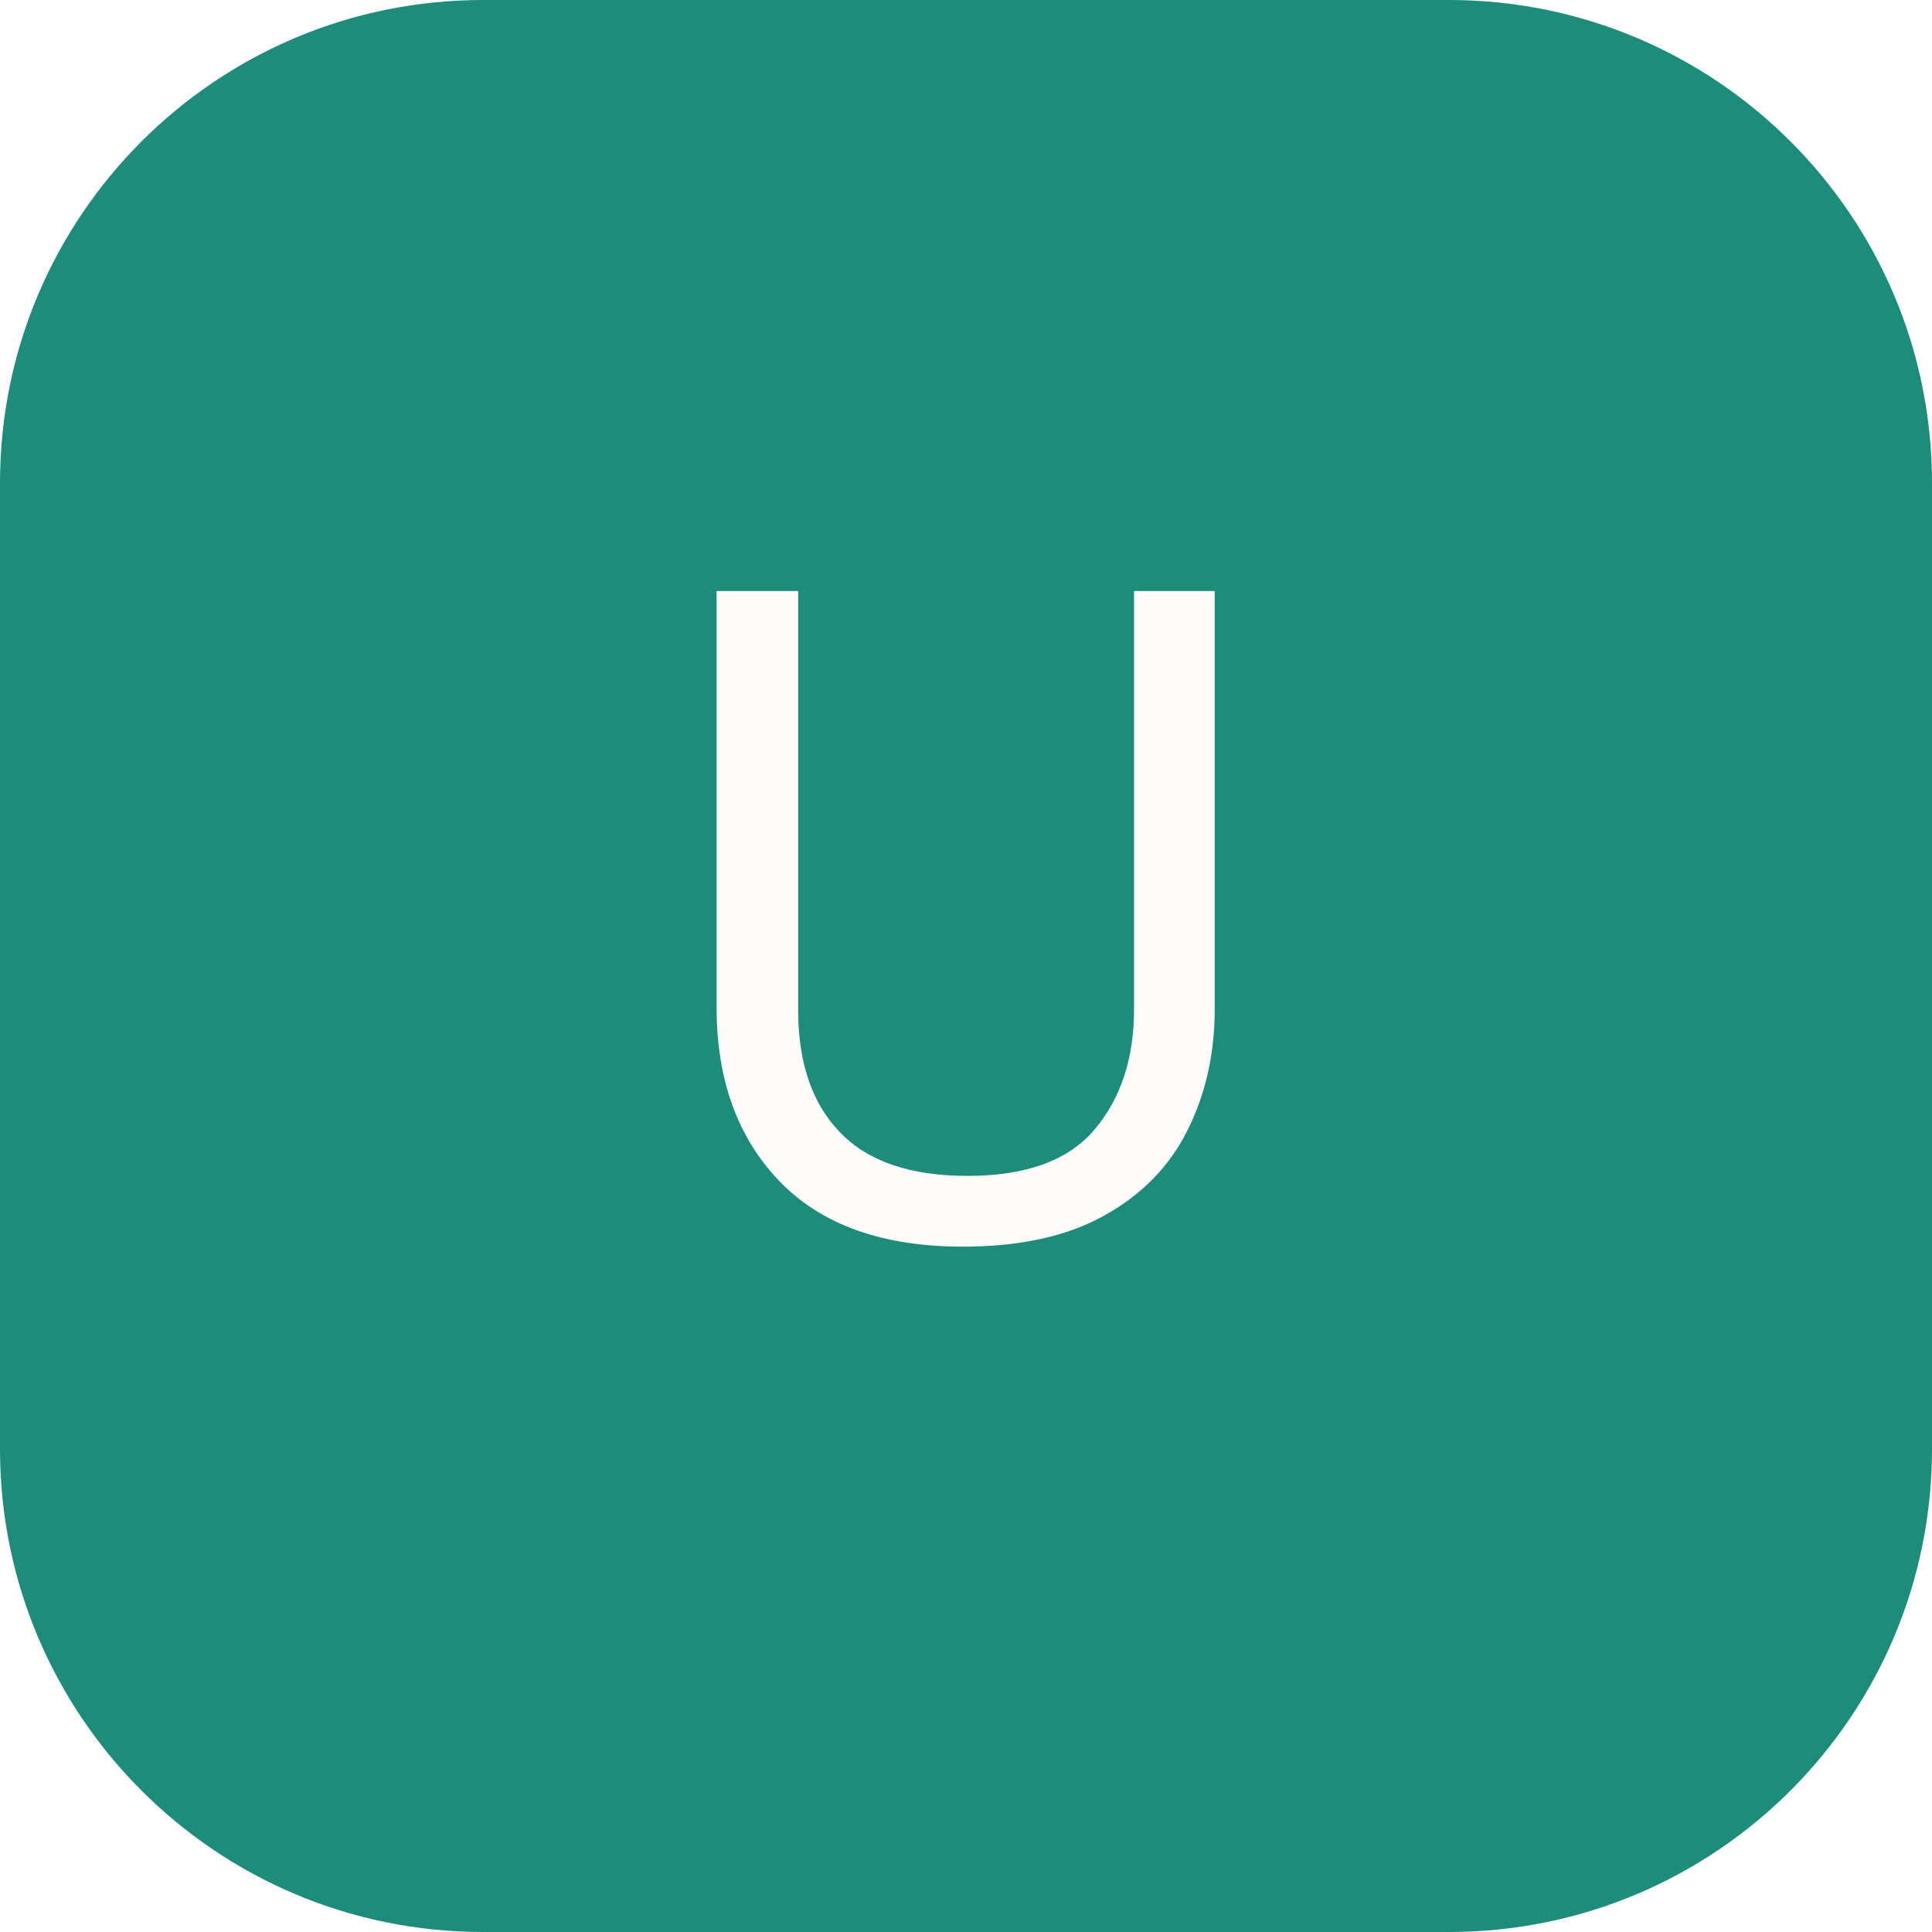
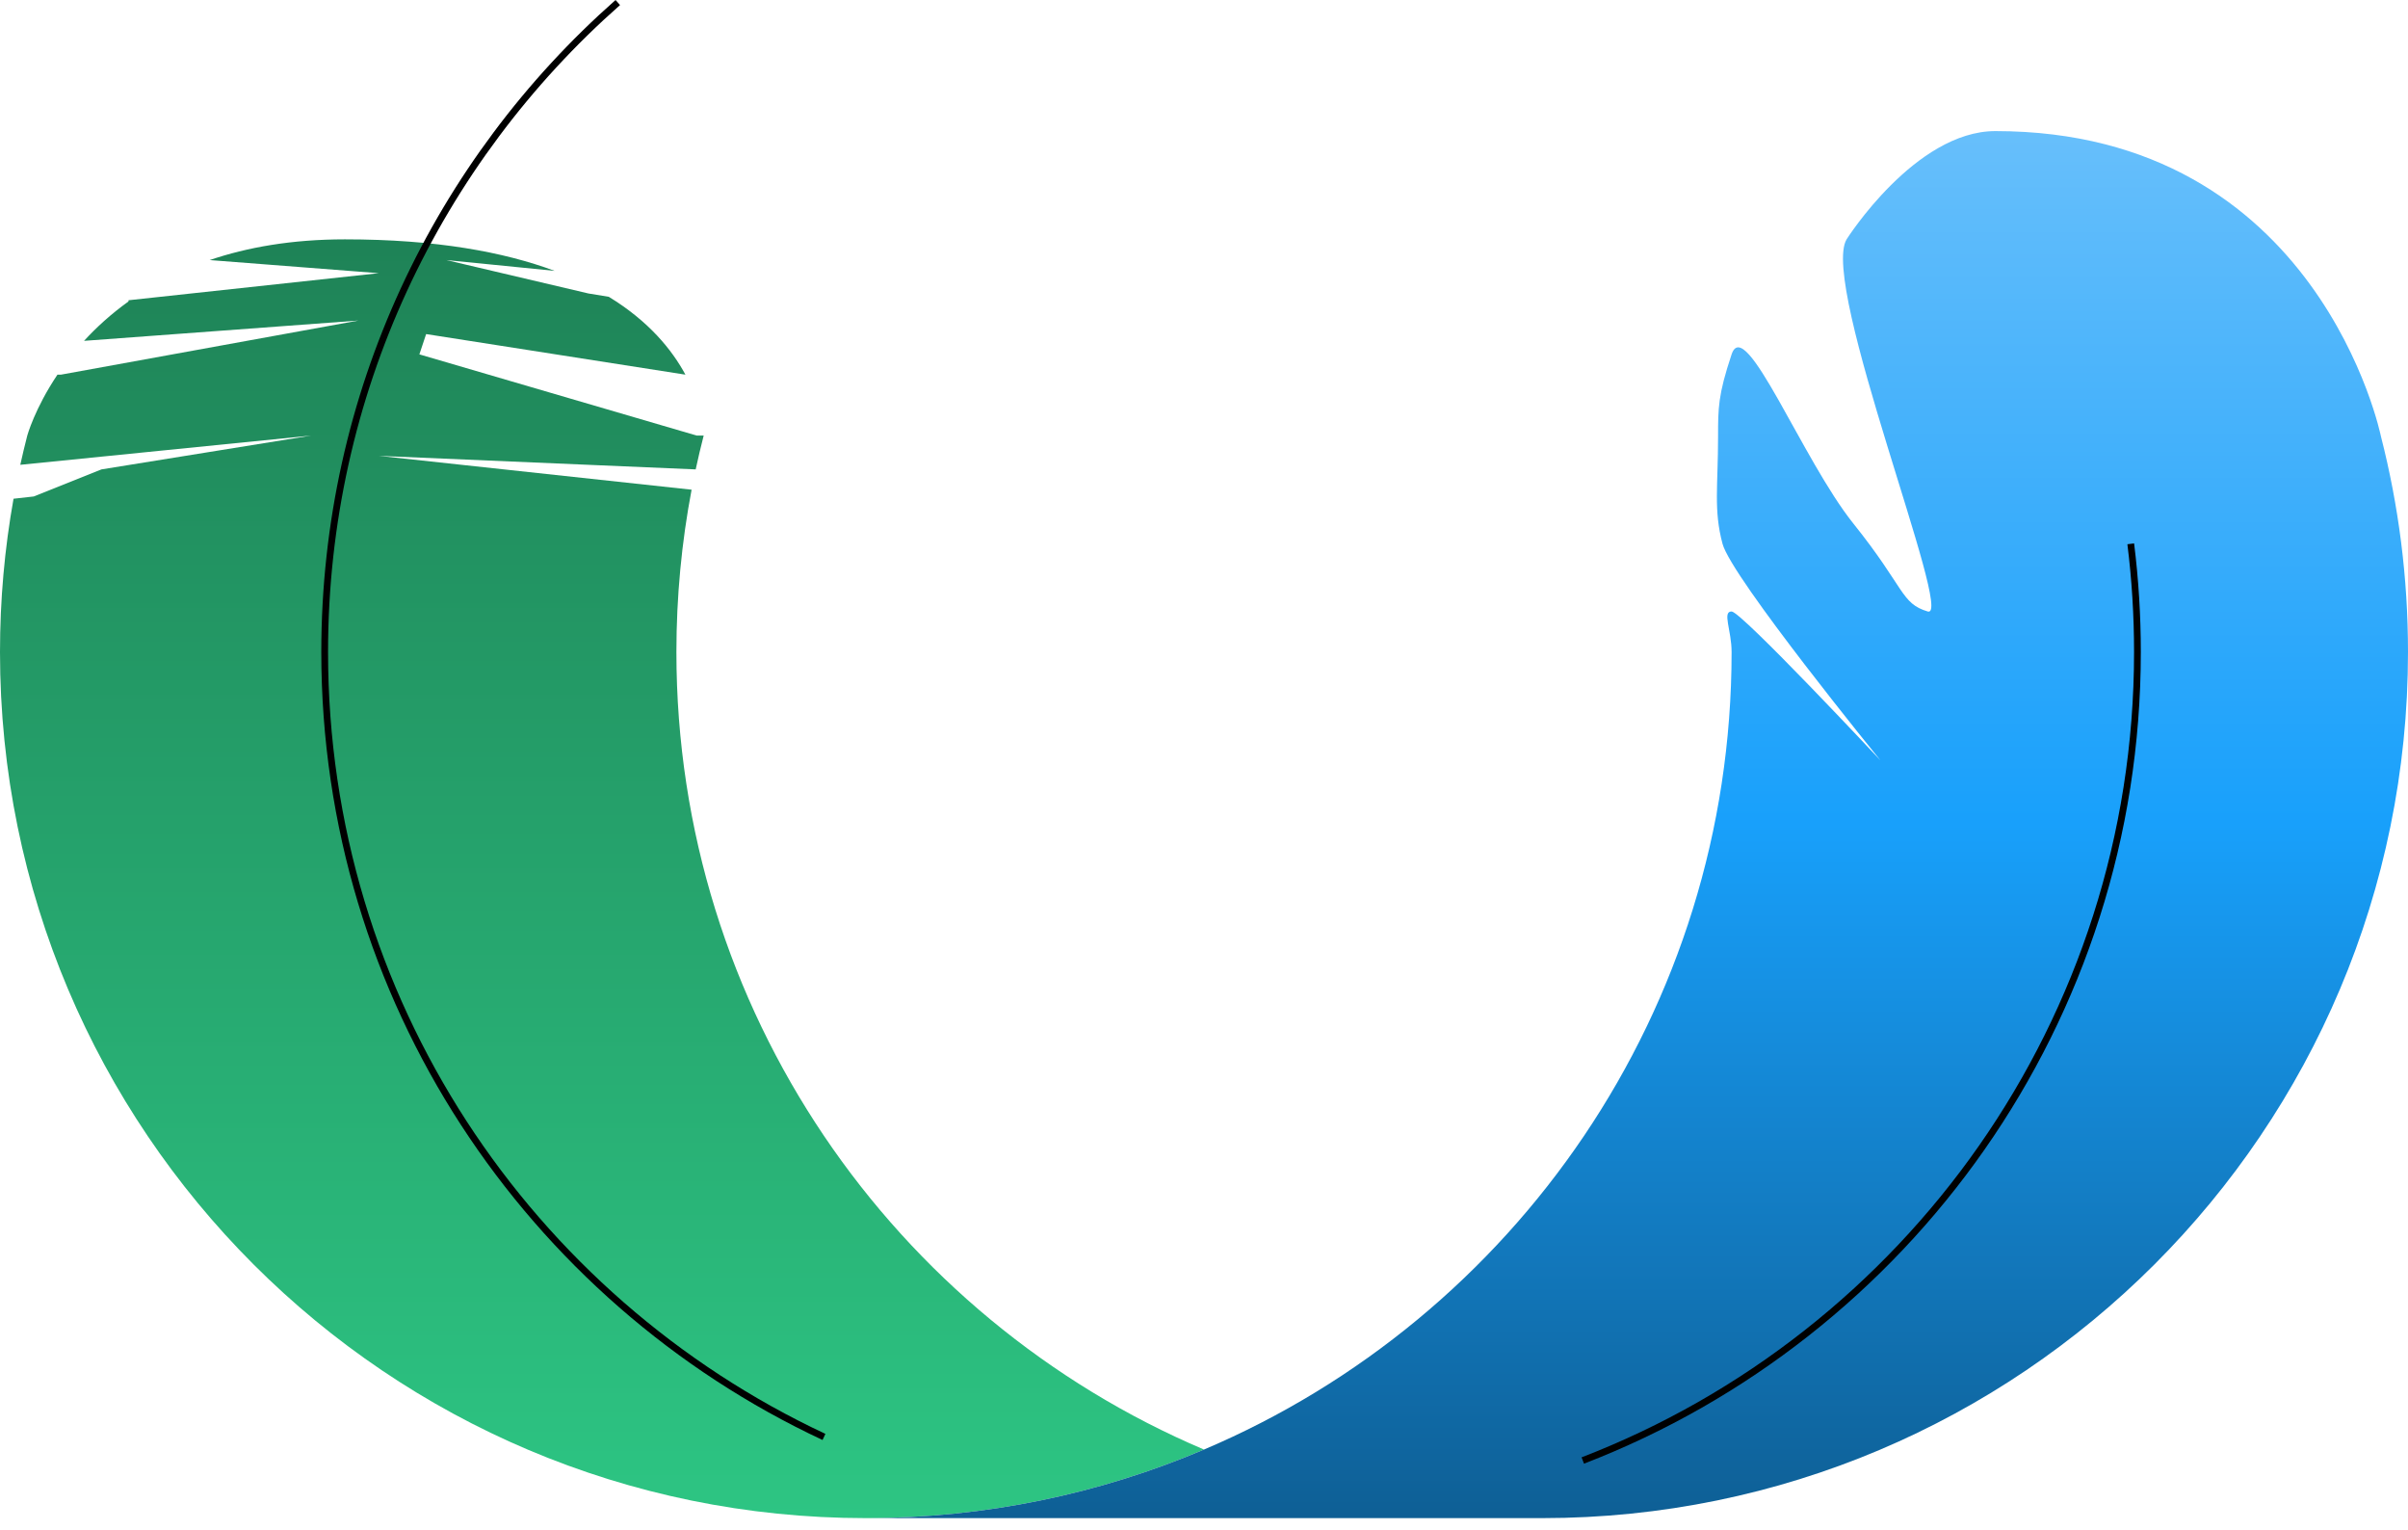
- <svg xmlns="http://www.w3.org/2000/svg" viewBox="0 0 64 64" aria-hidden="true">
-   <rect width="64" height="64" rx="16" fill="#1e8c7b" />
-   <text x="32" y="41" text-anchor="middle" font-size="30" font-family="Space Grotesk, sans-serif" fill="#fdfcf9">U</text>
+ <svg xmlns="http://www.w3.org/2000/svg" width="178" height="113" viewBox="0 0 178 113" fill="none">
+   <path d="M41 20.016C37.253 18.622 32.23 17.688 25.5 17.688C21.567 17.688 18.265 18.278 15.5 19.219L28 20.188L9.5 22.188L9.5 22.276C8.206 23.203 7.12 24.199 6.213 25.188L26.5 23.688L4.5 27.688H4.246C2.564 30.195 2.016 32.188 2.016 32.188C1.832 32.903 1.66 33.624 1.5 34.349L23 32.188L7.5 34.688L2.5 36.688L1 36.856C0.343 40.534 0 44.321 0 48.188C0 83.534 28.654 112.188 64 112.188C72.871 112.188 81.32 110.383 89 107.121C66.076 97.384 50 74.663 50 48.188C50 44.086 50.386 40.075 51.123 36.188L28 33.688L51.426 34.688C51.607 33.848 51.803 33.015 52.016 32.188L51.5 32.188L31 26.188L31.5 24.688L50.666 27.687C49.677 25.852 47.965 23.741 45 21.932L43.5 21.688L33 19.219L41 20.016Z" fill="url(#paint0_linear_513_188)" />
+   <path d="M136.5 17.688C134.5 21.04 144.5 45.788 142.5 45.188C140.5 44.587 140.835 43.472 137 38.688C133.23 33.984 129 23.188 128 26.188C127 29.188 127 30.159 127 32.251C127 35.93 126.66 37.688 127.33 40.188C128 42.688 139 56.188 139 56.188C139 56.188 128.709 45.188 128 45.188C127.291 45.188 128 46.566 128 48.188C128 74.663 111.924 97.384 89 107.121C81.32 110.383 72.871 112.188 64 112.188H114C149.346 112.188 178 83.534 178 48.188C178 42.686 177.306 37.346 176 32.251C176 32.251 171.427 9.688 147.5 9.688C141.561 9.688 136.5 17.688 136.5 17.688Z" fill="url(#paint1_linear_513_188)" />
+   <path d="M117 107.93C140.983 98.691 158 75.427 158 48.188C158 45.478 157.832 42.808 157.505 40.188" stroke="black" stroke-width="0.5" />
+   <path d="M60.908 106.188C39.105 95.986 24 73.85 24 48.188C24 29.072 32.38 11.915 45.667 0.188" stroke="black" stroke-width="0.5" />
+   <defs>
+     <linearGradient id="paint0_linear_513_188" x1="89" y1="9.688" x2="89" y2="112.188" gradientUnits="userSpaceOnUse">
+       <stop stop-color="#1D7D53" />
+       <stop offset="1" stop-color="#2DC583" />
+     </linearGradient>
+     <linearGradient id="paint1_linear_513_188" x1="89" y1="9.688" x2="89" y2="112.188" gradientUnits="userSpaceOnUse">
+       <stop stop-color="#67BFFB" />
+       <stop offset="0.5" stop-color="#18A0FB" />
+       <stop offset="1" stop-color="#0E5F95" />
+     </linearGradient>
+   </defs>
</svg>
